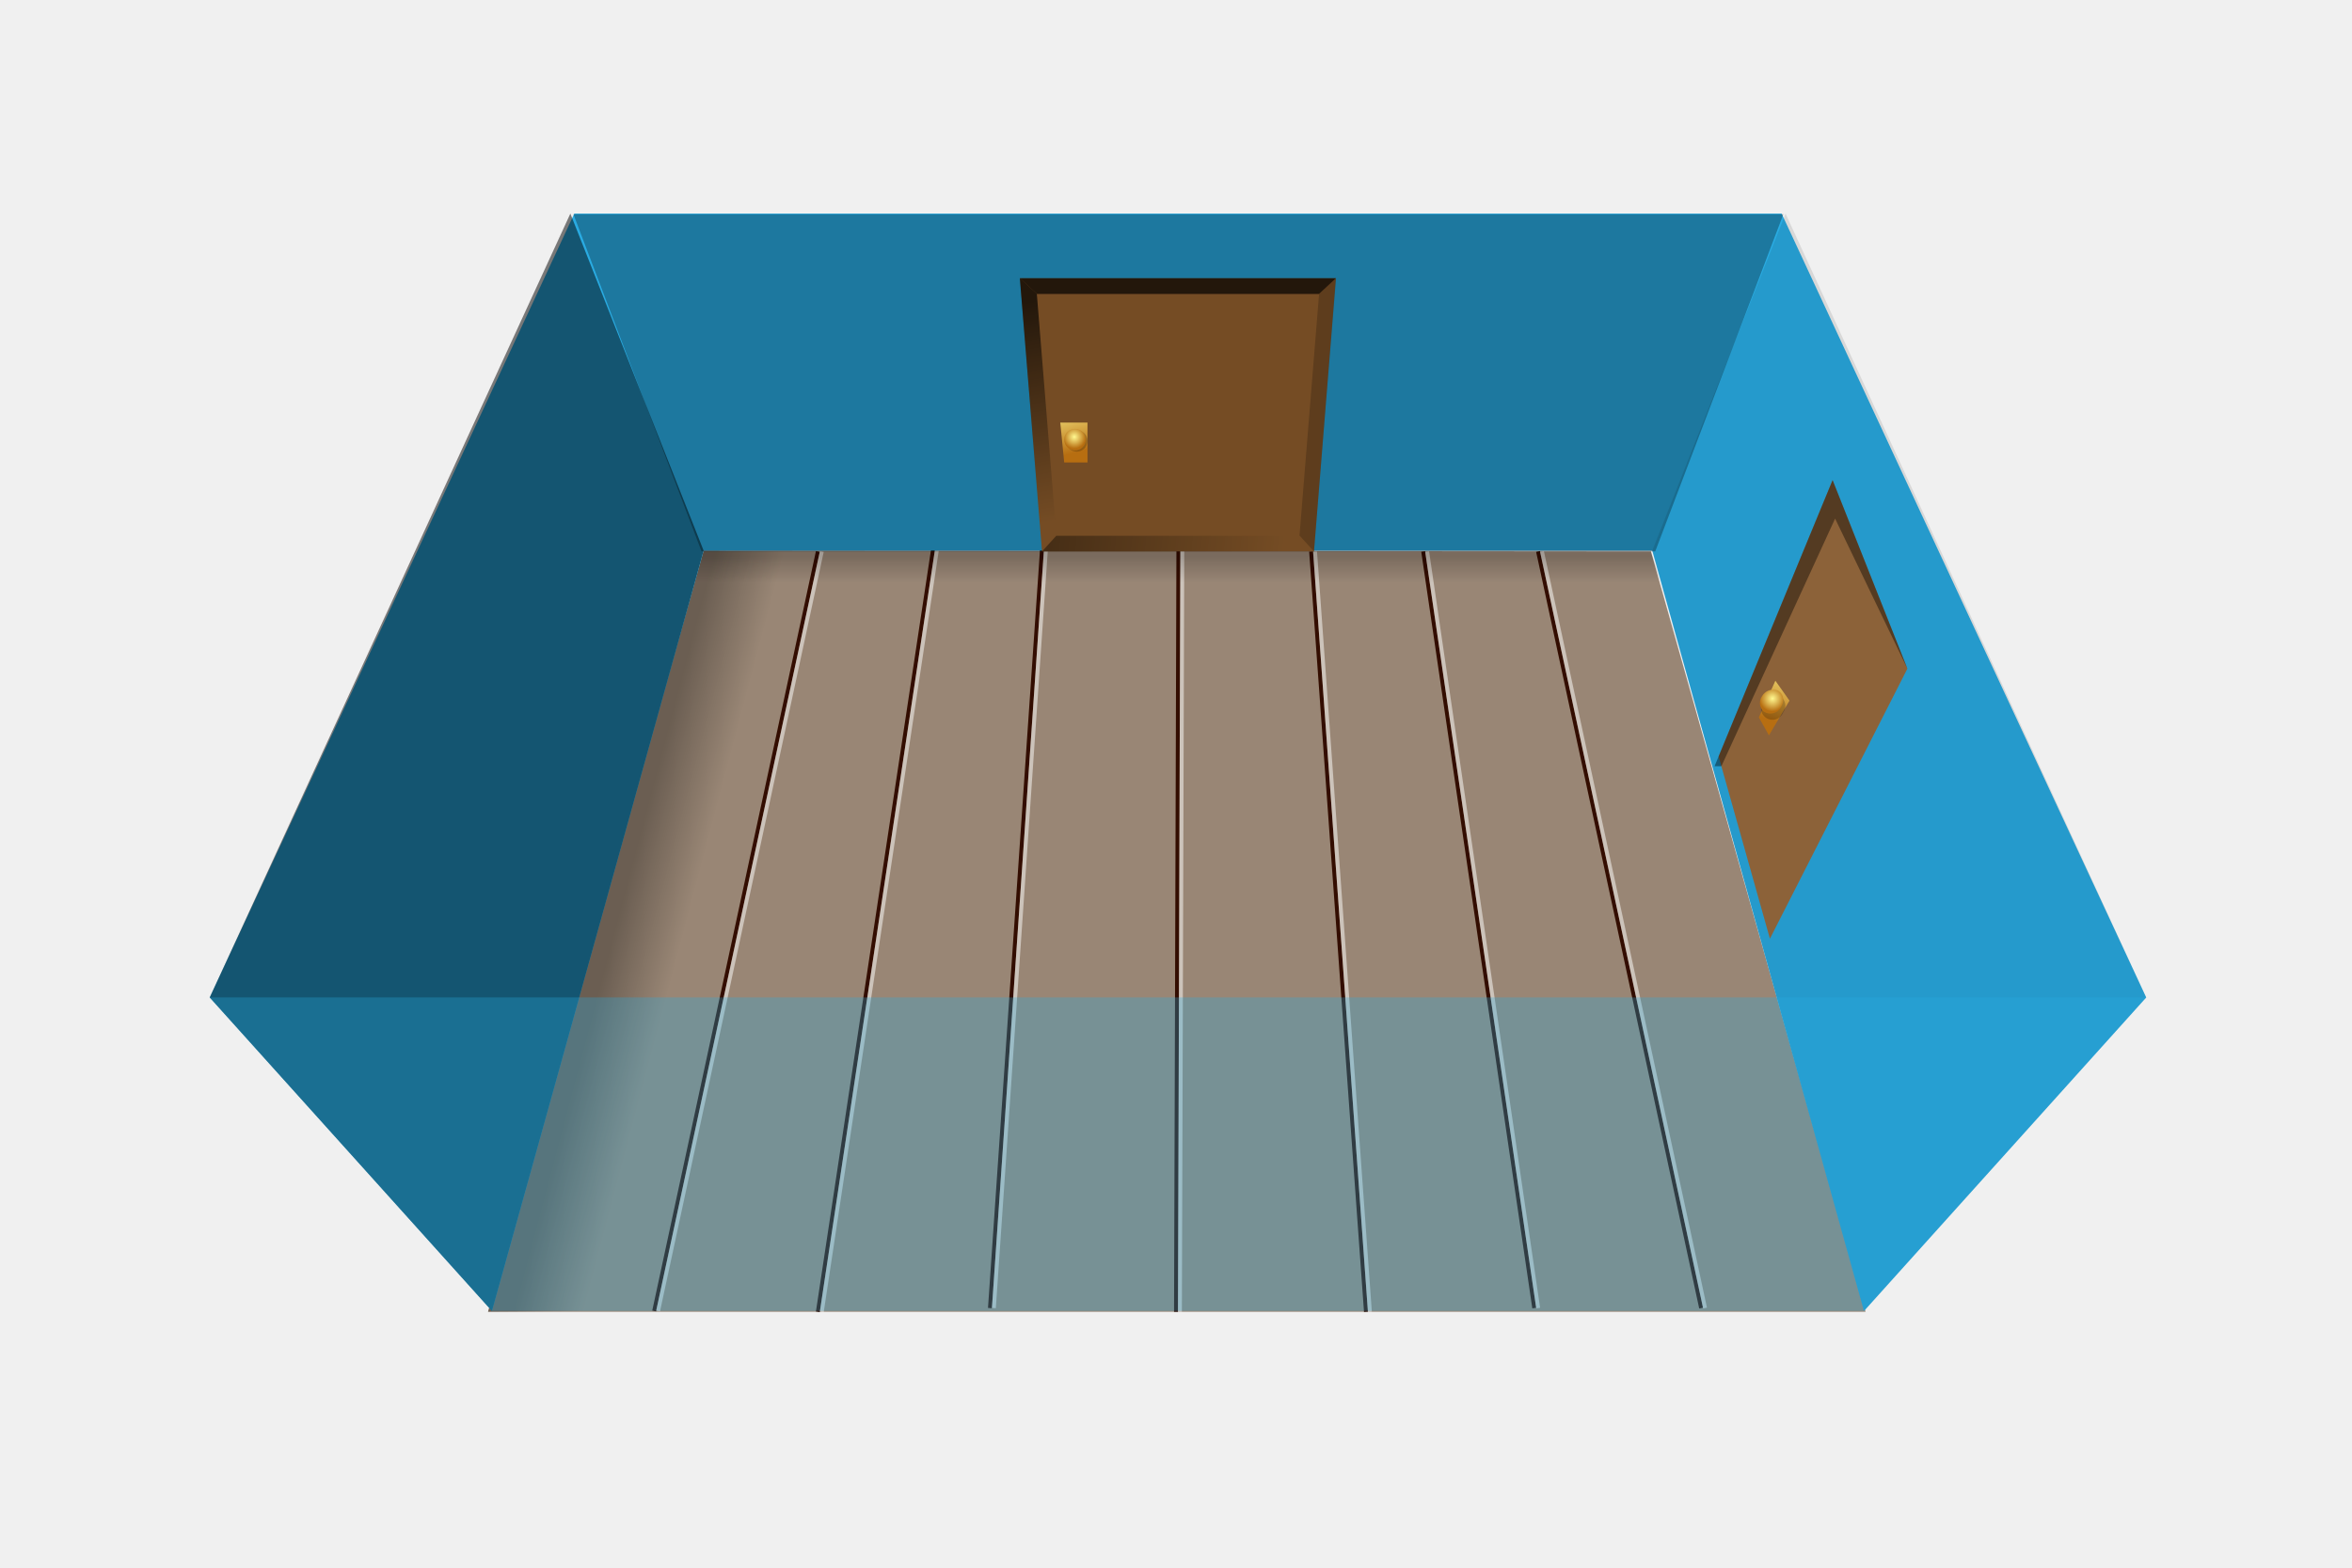
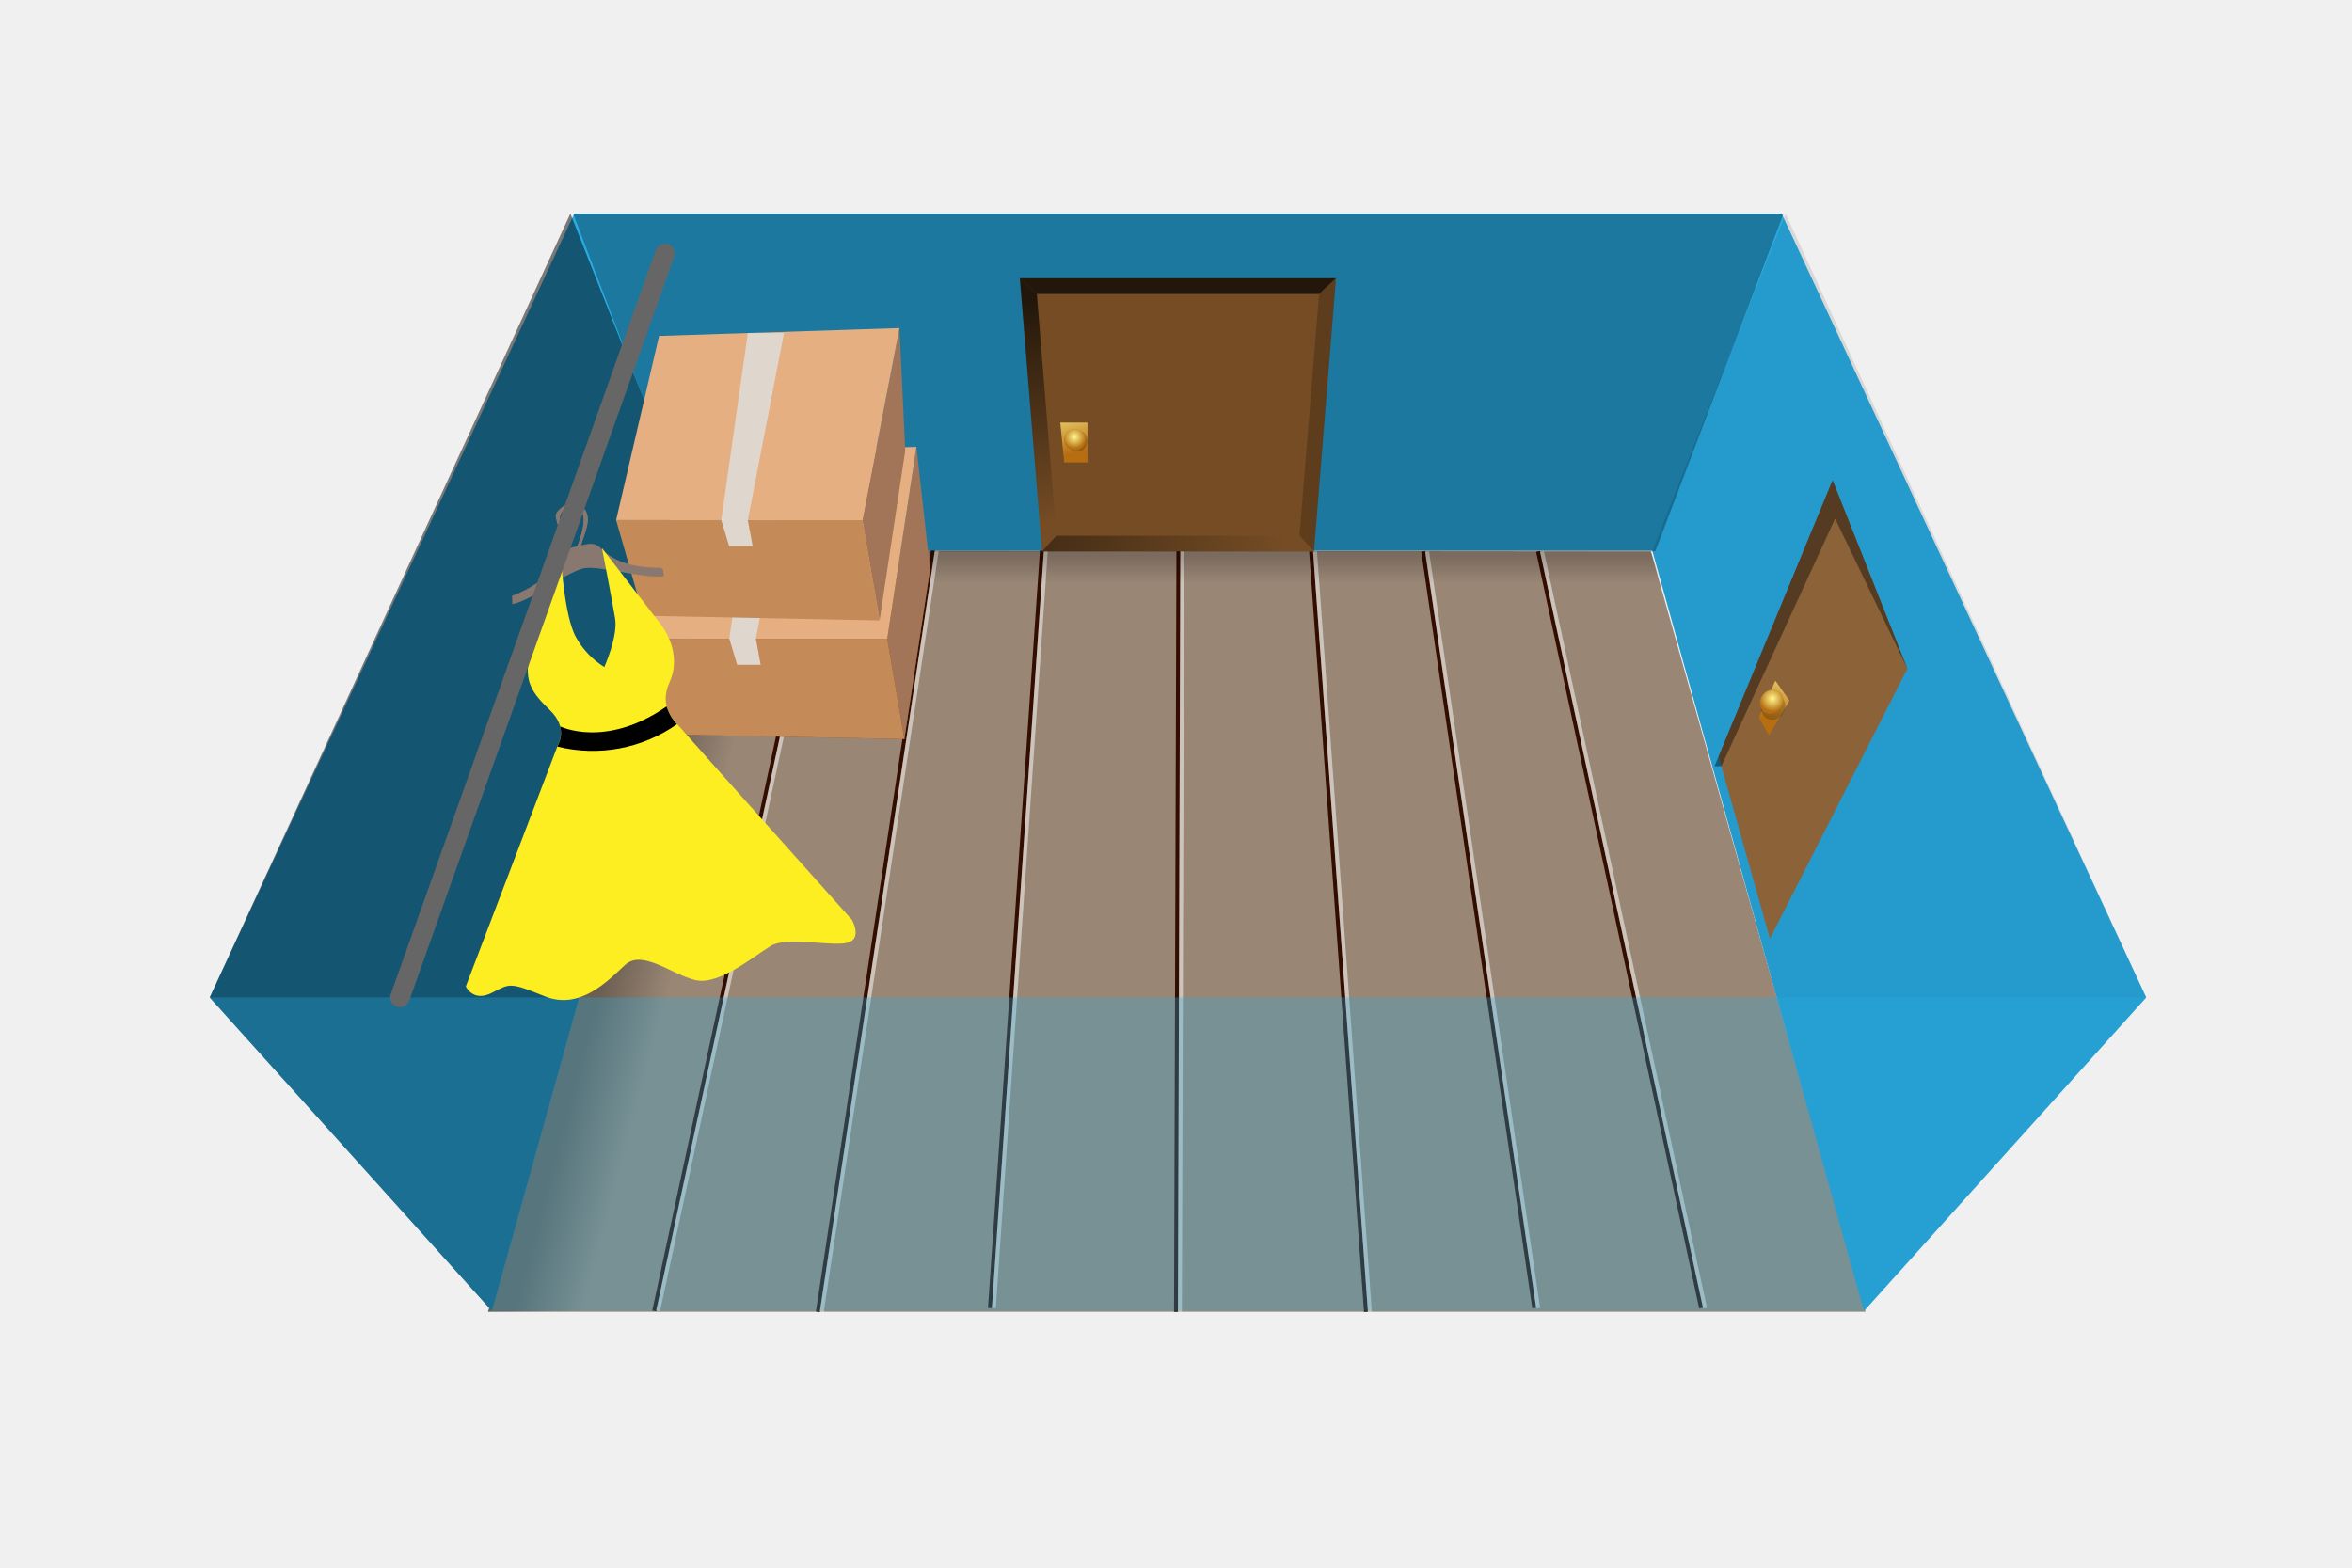
<svg xmlns="http://www.w3.org/2000/svg" xmlns:xlink="http://www.w3.org/1999/xlink" width="600" height="400" viewBox="0 0 600 400">
  <defs>
    <linearGradient id="a" x1="173.71" y1="240.41" x2="157.22" y2="236.05" gradientUnits="userSpaceOnUse">
      <stop offset="0" stop-color="#fff" />
      <stop offset="1" />
    </linearGradient>
    <linearGradient id="b" x1="300.54" y1="148.67" x2="300.54" y2="142" xlink:href="#a" />
    <linearGradient id="c" x1="271.6" y1="101.74" x2="275.05" y2="115.28" gradientUnits="userSpaceOnUse">
      <stop offset="0.01" stop-color="#fff78f" />
      <stop offset="1" stop-color="#b76e11" />
    </linearGradient>
    <linearGradient id="d" x1="269.96" y1="133.11" x2="259.39" y2="77.41" xlink:href="#a" />
    <linearGradient id="e" x1="327.08" y1="141.67" x2="252.33" y2="133.8" xlink:href="#a" />
    <radialGradient id="f" cx="274.06" cy="111.47" r="2.97" xlink:href="#c" />
    <linearGradient id="g" x1="365.57" y1="720.04" x2="369.68" y2="736.18" gradientTransform="translate(522.54 -637) rotate(31.6)" xlink:href="#c" />
    <radialGradient id="h" cx="367.23" cy="731.23" r="3.31" gradientTransform="translate(522.54 -637) rotate(31.6)" xlink:href="#c" />
  </defs>
  <g style="isolation: isolate">
    <g>
      <g>
        <polygon points="181.43 287.13 155.85 287.13 147.61 324.53 174.64 324.53 181.43 287.13" style="fill: red;stroke: #fff;stroke-miterlimit: 10;stroke-width: 0.976px" />
        <polygon points="214.43 287.13 188.85 287.13 182.49 324.53 209.52 324.53 214.43 287.13" style="fill: red;stroke: #fff;stroke-miterlimit: 10;stroke-width: 0.976px" />
        <polygon points="247.43 287.13 221.85 287.13 217.37 324.53 244.41 324.53 247.43 287.13" style="fill: red;stroke: #fff;stroke-miterlimit: 10;stroke-width: 0.976px" />
        <polygon points="280.44 287.13 254.86 287.13 252.25 324.53 279.29 324.53 280.44 287.13" style="fill: red;stroke: #fff;stroke-miterlimit: 10;stroke-width: 0.976px" />
        <polygon points="313.44 287.13 287.86 287.13 287.13 324.53 314.17 324.53 313.44 287.13" style="fill: red;stroke: #fff;stroke-miterlimit: 10;stroke-width: 0.976px" />
        <polygon points="346.44 287.13 320.87 287.13 322.02 324.53 349.05 324.53 346.44 287.13" style="fill: red;stroke: #fff;stroke-miterlimit: 10;stroke-width: 0.976px" />
        <polygon points="379.45 287.13 353.87 287.13 356.9 324.53 383.93 324.53 379.45 287.13" style="fill: red;stroke: #fff;stroke-miterlimit: 10;stroke-width: 0.976px" />
        <polygon points="412.45 287.13 386.87 287.13 391.78 324.53 418.81 324.53 412.45 287.13" style="fill: red;stroke: #fff;stroke-miterlimit: 10;stroke-width: 0.976px" />
        <polygon points="445.46 287.13 419.88 287.13 426.66 324.53 453.69 324.53 445.46 287.13" style="fill: red;stroke: #fff;stroke-miterlimit: 10;stroke-width: 0.976px" />
        <polygon points="188.92 245.79 164.96 245.79 157.75 278.52 182.99 278.52 188.92 245.79" style="fill: red;stroke: #fff;stroke-miterlimit: 10;stroke-width: 0.976px" />
        <polygon points="219.85 245.79 195.88 245.79 190.32 278.52 215.56 278.52 219.85 245.79" style="fill: red;stroke: #fff;stroke-miterlimit: 10;stroke-width: 0.976px" />
        <polygon points="250.78 245.79 226.81 245.79 222.89 278.52 248.13 278.52 250.78 245.79" style="fill: red;stroke: #fff;stroke-miterlimit: 10;stroke-width: 0.976px" />
        <polygon points="281.71 245.79 257.74 245.79 255.46 278.52 280.7 278.52 281.71 245.79" style="fill: red;stroke: #fff;stroke-miterlimit: 10;stroke-width: 0.976px" />
        <polygon points="312.64 245.79 288.67 245.79 288.03 278.52 313.27 278.52 312.64 245.79" style="fill: red;stroke: #fff;stroke-miterlimit: 10;stroke-width: 0.976px" />
        <polygon points="343.56 245.79 319.6 245.79 320.6 278.52 345.85 278.52 343.56 245.79" style="fill: red;stroke: #fff;stroke-miterlimit: 10;stroke-width: 0.976px" />
        <polygon points="374.49 245.79 350.52 245.79 353.17 278.52 378.42 278.52 374.49 245.79" style="fill: red;stroke: #fff;stroke-miterlimit: 10;stroke-width: 0.976px" />
        <polygon points="405.42 245.79 381.45 245.79 385.74 278.52 410.99 278.52 405.42 245.79" style="fill: red;stroke: #fff;stroke-miterlimit: 10;stroke-width: 0.976px" />
        <polygon points="436.35 245.79 412.38 245.79 418.31 278.52 443.56 278.52 436.35 245.79" style="fill: red;stroke: #fff;stroke-miterlimit: 10;stroke-width: 0.976px" />
        <polygon points="195.53 209.35 172.98 209.35 166.62 238.22 190.3 238.22 195.53 209.35" style="fill: red;stroke: #fff;stroke-miterlimit: 10;stroke-width: 0.976px" />
        <polygon points="224.63 209.35 202.08 209.35 197.17 238.22 220.85 238.22 224.63 209.35" style="fill: red;stroke: #fff;stroke-miterlimit: 10;stroke-width: 0.976px" />
        <polygon points="253.73 209.35 231.18 209.35 227.72 238.22 251.39 238.22 253.73 209.35" style="fill: red;stroke: #fff;stroke-miterlimit: 10;stroke-width: 0.976px" />
        <polygon points="282.83 209.35 260.28 209.35 258.27 238.22 281.94 238.22 282.83 209.35" style="fill: red;stroke: #fff;stroke-miterlimit: 10;stroke-width: 0.976px" />
        <polygon points="311.93 209.35 289.38 209.35 288.81 238.22 312.49 238.22 311.93 209.35" style="fill: red;stroke: #fff;stroke-miterlimit: 10;stroke-width: 0.976px" />
        <polygon points="341.03 209.35 318.47 209.35 319.36 238.22 343.04 238.22 341.03 209.35" style="fill: red;stroke: #fff;stroke-miterlimit: 10;stroke-width: 0.976px" />
        <polygon points="370.12 209.35 347.57 209.35 349.91 238.22 373.58 238.22 370.12 209.35" style="fill: red;stroke: #fff;stroke-miterlimit: 10;stroke-width: 0.976px" />
        <polygon points="399.22 209.35 376.67 209.35 380.46 238.22 404.13 238.22 399.22 209.35" style="fill: red;stroke: #fff;stroke-miterlimit: 10;stroke-width: 0.976px" />
        <polygon points="428.32 209.35 405.77 209.35 411.01 238.22 434.68 238.22 428.32 209.35" style="fill: red;stroke: #fff;stroke-miterlimit: 10;stroke-width: 0.976px" />
        <polygon points="201.41 176.97 180.12 176.97 174.46 202.64 196.75 202.64 201.41 176.97" style="fill: red;stroke: #fff;stroke-miterlimit: 10;stroke-width: 0.976px" />
        <polygon points="228.88 176.97 207.59 176.97 203.22 202.64 225.51 202.64 228.88 176.97" style="fill: red;stroke: #fff;stroke-miterlimit: 10;stroke-width: 0.976px" />
        <polygon points="256.35 176.97 235.06 176.97 231.98 202.64 254.28 202.64 256.35 176.97" style="fill: red;stroke: #fff;stroke-miterlimit: 10;stroke-width: 0.976px" />
        <polygon points="283.82 176.97 262.53 176.97 260.75 202.64 283.04 202.64 283.82 176.97" style="fill: red;stroke: #fff;stroke-miterlimit: 10;stroke-width: 0.976px" />
        <polygon points="311.3 176.97 290.01 176.97 289.51 202.64 311.8 202.64 311.3 176.97" style="fill: red;stroke: #fff;stroke-miterlimit: 10;stroke-width: 0.976px" />
        <polygon points="338.77 176.97 317.48 176.97 318.27 202.64 340.56 202.64 338.77 176.97" style="fill: red;stroke: #fff;stroke-miterlimit: 10;stroke-width: 0.976px" />
        <polygon points="366.24 176.97 344.95 176.97 347.03 202.64 369.32 202.64 366.24 176.97" style="fill: red;stroke: #fff;stroke-miterlimit: 10;stroke-width: 0.976px" />
        <polygon points="393.71 176.97 372.42 176.97 375.79 202.64 398.08 202.64 393.71 176.97" style="fill: red;stroke: #fff;stroke-miterlimit: 10;stroke-width: 0.976px" />
        <polygon points="421.19 176.97 399.9 176.97 404.55 202.64 426.84 202.64 421.19 176.97" style="fill: red;stroke: #fff;stroke-miterlimit: 10;stroke-width: 0.976px" />
        <polygon points="206.66 148.02 186.49 148.02 181.43 170.99 202.49 170.99 206.66 148.02" style="fill: red;stroke: #fff;stroke-miterlimit: 10;stroke-width: 0.976px" />
        <polygon points="232.68 148.02 212.51 148.02 208.61 170.99 229.66 170.99 232.68 148.02" style="fill: red;stroke: #fff;stroke-miterlimit: 10;stroke-width: 0.976px" />
        <polygon points="258.7 148.02 238.53 148.02 235.78 170.99 256.84 170.99 258.7 148.02" style="fill: red;stroke: #fff;stroke-miterlimit: 10;stroke-width: 0.976px" />
        <polygon points="284.71 148.02 264.55 148.02 262.95 170.99 284.01 170.99 284.71 148.02" style="fill: red;stroke: #fff;stroke-miterlimit: 10;stroke-width: 0.976px" />
        <polygon points="310.73 148.02 290.57 148.02 290.12 170.99 311.18 170.99 310.73 148.02" style="fill: red;stroke: #fff;stroke-miterlimit: 10;stroke-width: 0.976px" />
        <polygon points="336.75 148.02 316.59 148.02 317.29 170.99 338.35 170.99 336.75 148.02" style="fill: red;stroke: #fff;stroke-miterlimit: 10;stroke-width: 0.976px" />
        <polygon points="362.77 148.02 342.61 148.02 344.47 170.99 365.52 170.99 362.77 148.02" style="fill: red;stroke: #fff;stroke-miterlimit: 10;stroke-width: 0.976px" />
        <polygon points="388.79 148.02 368.63 148.02 371.64 170.99 392.7 170.99 388.79 148.02" style="fill: red;stroke: #fff;stroke-miterlimit: 10;stroke-width: 0.976px" />
        <polygon points="414.81 148.02 394.64 148.02 398.81 170.99 419.87 170.99 414.81 148.02" style="fill: red;stroke: #fff;stroke-miterlimit: 10;stroke-width: 0.976px" />
      </g>
      <polygon points="124.5 334.7 179.5 140.5 421.15 140.71 475.91 334.7 124.5 334.7" style="fill: #998675" />
      <line x1="166.88" y1="334.5" x2="208.64" y2="140.71" style="fill: none;stroke: #000;stroke-miterlimit: 10;mix-blend-mode: overlay" />
      <line x1="208.64" y1="334.7" x2="238.08" y2="139.78" style="fill: none;stroke: #000;stroke-miterlimit: 10;mix-blend-mode: overlay" />
      <line x1="252.54" y1="333.76" x2="265.8" y2="140.39" style="fill: none;stroke: #000;stroke-miterlimit: 10;mix-blend-mode: overlay" />
      <line x1="300" y1="334.7" x2="300.61" y2="139.78" style="fill: none;stroke: #000;stroke-miterlimit: 10;mix-blend-mode: overlay" />
      <line x1="348.46" y1="334.7" x2="334.47" y2="140.71" style="fill: none;stroke: #000;stroke-miterlimit: 10;mix-blend-mode: overlay" />
      <line x1="391.39" y1="333.76" x2="363.06" y2="140.71" style="fill: none;stroke: #000;stroke-miterlimit: 10;mix-blend-mode: overlay" />
      <line x1="433.96" y1="333.76" x2="392.36" y2="140.71" style="fill: none;stroke: #000;stroke-miterlimit: 10;mix-blend-mode: overlay" />
      <g style="opacity: 0.5;mix-blend-mode: screen">
        <line x1="167.88" y1="334.5" x2="209.64" y2="140.71" style="fill: none;stroke: #fff;stroke-miterlimit: 10;mix-blend-mode: overlay" />
      </g>
      <g style="opacity: 0.5;mix-blend-mode: screen">
        <line x1="209.64" y1="334.7" x2="239.08" y2="139.78" style="fill: none;stroke: #fff;stroke-miterlimit: 10;mix-blend-mode: overlay" />
      </g>
      <g style="opacity: 0.5;mix-blend-mode: screen">
        <line x1="253.54" y1="333.76" x2="266.8" y2="140.39" style="fill: none;stroke: #fff;stroke-miterlimit: 10;mix-blend-mode: overlay" />
      </g>
      <g style="opacity: 0.5;mix-blend-mode: screen">
        <line x1="301" y1="334.7" x2="301.61" y2="139.78" style="fill: none;stroke: #fff;stroke-miterlimit: 10;mix-blend-mode: overlay" />
      </g>
      <g style="opacity: 0.5;mix-blend-mode: screen">
        <line x1="349.46" y1="334.7" x2="335.47" y2="140.71" style="fill: none;stroke: #fff;stroke-miterlimit: 10;mix-blend-mode: overlay" />
      </g>
      <g style="opacity: 0.5;mix-blend-mode: screen">
        <line x1="392.39" y1="333.76" x2="364.06" y2="140.71" style="fill: none;stroke: #fff;stroke-miterlimit: 10;mix-blend-mode: overlay" />
      </g>
      <g style="opacity: 0.5;mix-blend-mode: screen">
        <line x1="434.96" y1="333.76" x2="393.36" y2="140.71" style="fill: none;stroke: #fff;stroke-miterlimit: 10;mix-blend-mode: overlay" />
      </g>
      <polygon points="124.5 334.7 153.18 334.5 202.49 140.71 179.5 140.5 124.5 334.7" style="opacity: 0.3;mix-blend-mode: multiply;fill: url(#a)" />
      <polygon points="179.5 140.5 421.15 140.71 424.23 150.02 176.85 150.02 179.5 140.5" style="opacity: 0.2;mix-blend-mode: multiply;fill: url(#b)" />
    </g>
    <g>
      <polygon points="53.5 254.5 125.5 334.5 179.5 140.5 421.5 140.5 475.5 334.5 547.5 254.5 454.5 54.5 146.5 54.5 53.5 254.5" style="fill: #29abe2" />
      <polygon points="454.94 54.66 146.28 54.66 178.97 140.71 422.25 140.71 454.94 54.66" style="opacity: 0.3;mix-blend-mode: multiply" />
      <polygon points="125.5 334.5 53.5 254.5 145.5 54.5 179.5 140.5 125.5 334.5" style="opacity: 0.5;mix-blend-mode: multiply" />
      <polygon points="475.5 334.5 547.5 254.5 455.5 54.5 421.5 140.5 475.5 334.5" style="opacity: 0.1;mix-blend-mode: multiply" />
      <polygon points="53.5 254.5 547.5 254.5 475.5 334.5 125.5 334.5 53.5 254.5" style="fill: #29abe2;opacity: 0.3" />
    </g>
    <g>
      <polygon points="265.82 140.71 260.21 71 340.79 71 335.2 140.68 265.82 140.71" style="fill: #754c24" />
      <polygon points="277.42 118 271.48 118 270.48 107.83 277.42 107.83 277.42 118" style="fill: url(#c)" />
      <polygon points="467.5 122.5 486.58 170.61 451.51 239.51 438.42 193 467.5 122.5" style="fill: #8c6239" />
      <polygon points="336.48 77 335.4 78 265.24 77.64 264.54 77 264.5 77 269.49 138.67 270.39 137.68 330 137 331.51 138.65 336.5 77 336.48 77" style="fill: none" />
      <polygon points="336.5 75 331.51 136.65 335.2 140.68 340.84 71 340.79 71 336.48 75 336.5 75" style="fill: #ccc;mix-blend-mode: multiply" />
      <polygon points="264.5 75 264.54 75 260.21 71 260.16 71 265.8 140.71 265.82 140.71 269.49 136.67 264.5 75" style="opacity: 0.7;mix-blend-mode: multiply;fill: url(#d)" />
      <polygon points="335.2 140.68 331.51 136.65 331.51 136.71 269.49 136.71 269.49 136.67 265.82 140.71 335.2 140.71 335.2 140.68" style="opacity: 0.5;mix-blend-mode: multiply;fill: url(#e)" />
      <polygon points="336.48 75 340.79 71 260.21 71 264.54 75 336.48 75" style="fill: #4d4d4d;mix-blend-mode: multiply" />
      <polygon points="437.39 195.5 439.13 195.5 468.14 132.32 486.58 170.61 469.89 128.52 467.5 122.5 437.39 195.5" style="fill: #999;mix-blend-mode: multiply" />
      <circle cx="274.67" cy="112.5" r="2.75" style="fill: #999;opacity: 0.5;mix-blend-mode: multiply" />
      <circle cx="274.23" cy="112.16" r="2.75" style="fill: url(#f)" />
      <polygon points="451.26 187.62 448.69 183.04 452.9 173.69 456.5 178.77 451.26 187.62" style="fill: url(#g)" />
      <path d="M454.88,181.84a2.93,2.93,0,1,1-5-2.94,3.29,3.29,0,0,1,3.91-1.5A3,3,0,0,1,454.88,181.84Z" style="fill: #999;opacity: 0.5;mix-blend-mode: multiply" />
      <path d="M454.37,180.39a3.09,3.09,0,0,1-4.42,1.19,3,3,0,0,1-.46-3.94,3.28,3.28,0,0,1,3.82-1.53C454.86,176.72,455.43,178.67,454.37,180.39Z" style="fill: url(#h)" />
    </g>
+     <g>
+       <polygon points="182.49 145.26 237.26 145.26 230.71 188.59 170.48 187.4 182.49 145.26" style="fill: #87451f;fill-rule: evenodd" />
+       <polygon points="237.26 145.26 233.78 114 226.33 163 230.71 188.59 237.26 145.26" style="fill: #a27558;fill-rule: evenodd" />
+       <polygon points="226.33 163 163.5 163 170.48 187.4 230.71 188.59 226.33 163" style="fill: #c48a57;fill-rule: evenodd" />
+       <polygon points="163.5 163 174.46 116 233.78 114 226.33 163 163.5 163" style="fill: #e5af82;fill-rule: evenodd" />
+       <path d="M147.27,139.36c.88-2.09,2.45-6.91,1.11-8.82a3,3,0,0,0-4.35-.64,4.64,4.64,0,0,0-1.79,3.6c-.58-1.73-1-2.49,1-3.94a3.94,3.94,0,0,1,5.31-.23c3,2.61.35,7-.31,9.83" style="fill: #897870;fill-rule: evenodd" />
+       <polygon points="192.82 115.25 202.05 115.25 192.82 162.99 194.05 169.63 188.05 169.63 186.05 162.99 192.82 115.25" style="fill: #dfd6cd;fill-rule: evenodd" />
+       <polygon points="230.93 114.98 229.45 83.71 220 132.71 224.38 158.31 230.93 114.98" style="fill: #a27558;fill-rule: evenodd" />
+       <polygon points="220 132.71 157.17 132.71 164.15 157.11 224.38 158.31 220 132.71" style="fill: #c48a57;fill-rule: evenodd" />
+       <polygon points="157.17 132.71 168.13 85.71 229.45 83.71 220 132.71 157.17 132.71" style="fill: #e5af82;fill-rule: evenodd" />
+       <g>
+         <path d="M147.29,139.36c.88-2.09,2.45-6.91,1.11-8.82a3,3,0,0,0-4.35-.64,3.59,3.59,0,0,0-.78,4.56c-.22-.1-.65,0-.77-.22-1.09-1.5-.18-3.91.71-4.69a3.94,3.94,0,0,1,5.31-.23c3,2.61.35,7-.31,9.83l.72-.16c1.4-.3,2.8-.51,4.06.65l1.06,1.05c3.79,3.19,8.71,4.1,13.56,4.19,1.78,0,1.47.17,1.78,2.13-5.16.74-16.42-2.8-20.54-2-1.95.39-7.13,3.31-8.62,4.38-2.25,1.61-6.91,4.25-9.54,4.77l-.05-2.14c3.72-1.3,9.54-4.77,11.65-8.27C144.11,140.75,142.29,140.52,147.29,139.36Z" style="fill: #897870;fill-rule: evenodd" />
+         <g>
+           <path d="M143.06,141.87s.84,15.41,3.89,20.75a20.65,20.65,0,0,0,7.21,7.58s3.49-7.77,2.76-12.34-3.36-18-3.36-18,13.53,17.5,15.14,19.61,5,8.23,2.12,14.57,1.09,9.69,3.41,12.39,43.11,48.28,43.11,48.28,2.88,5.09-1.47,5.91-15.12-1.67-19.18.7-13.21,10.2-19.28,8.76-13.55-7.92-17.94-3.88-11.5,11.65-20.54,8-8.74-3.27-13.51-.85-6.59-1.66-6.59-1.66l23.63-61.95s2.45-4.08-2.16-8.53-6.6-7.29-5.23-13.74S143.06,141.87,143.06,141.87Z" style="fill: #fcee21;fill-rule: evenodd" />
+           <path d="M172.71,184.78a11.51,11.51,0,0,1-2.67-4.54h0c-15.54,10.87-27.17,5.09-27.17,5.09a6.09,6.09,0,0,1-.41,4.49l-.26.68A37.39,37.39,0,0,0,172.71,184.78Z" style="fill-rule: evenodd" />
+         </g>
+       </g>
+       <line x1="169.63" y1="64.67" x2="102.04" y2="254.5" style="fill: none;stroke: #666;stroke-linecap: round;stroke-miterlimit: 10;stroke-width: 5px" />
+       <polygon points="190.77 84.98 200 84.98 190.77 132.71 192 139.36 186 139.36 184 132.71 190.77 84.98" style="fill: #dfd6cd;fill-rule: evenodd" />
+     </g>
  </g>
</svg>
